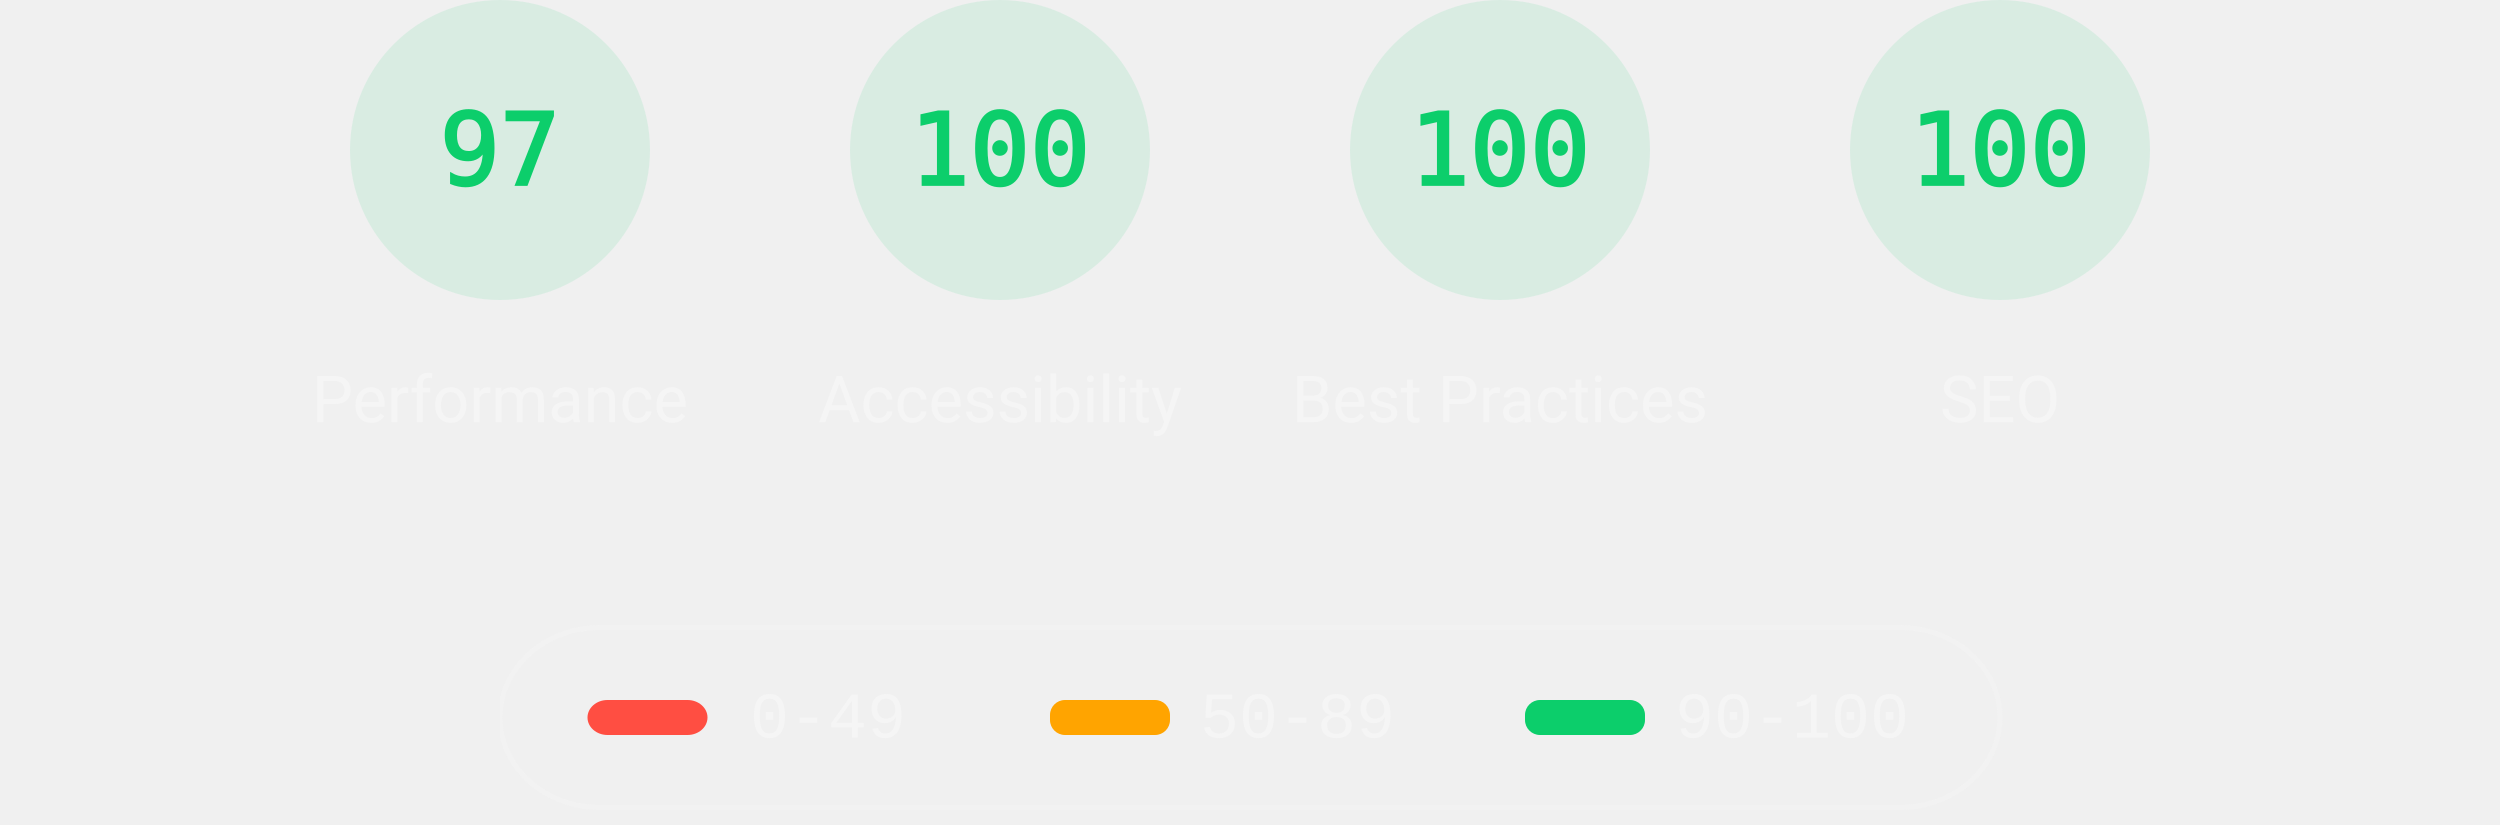
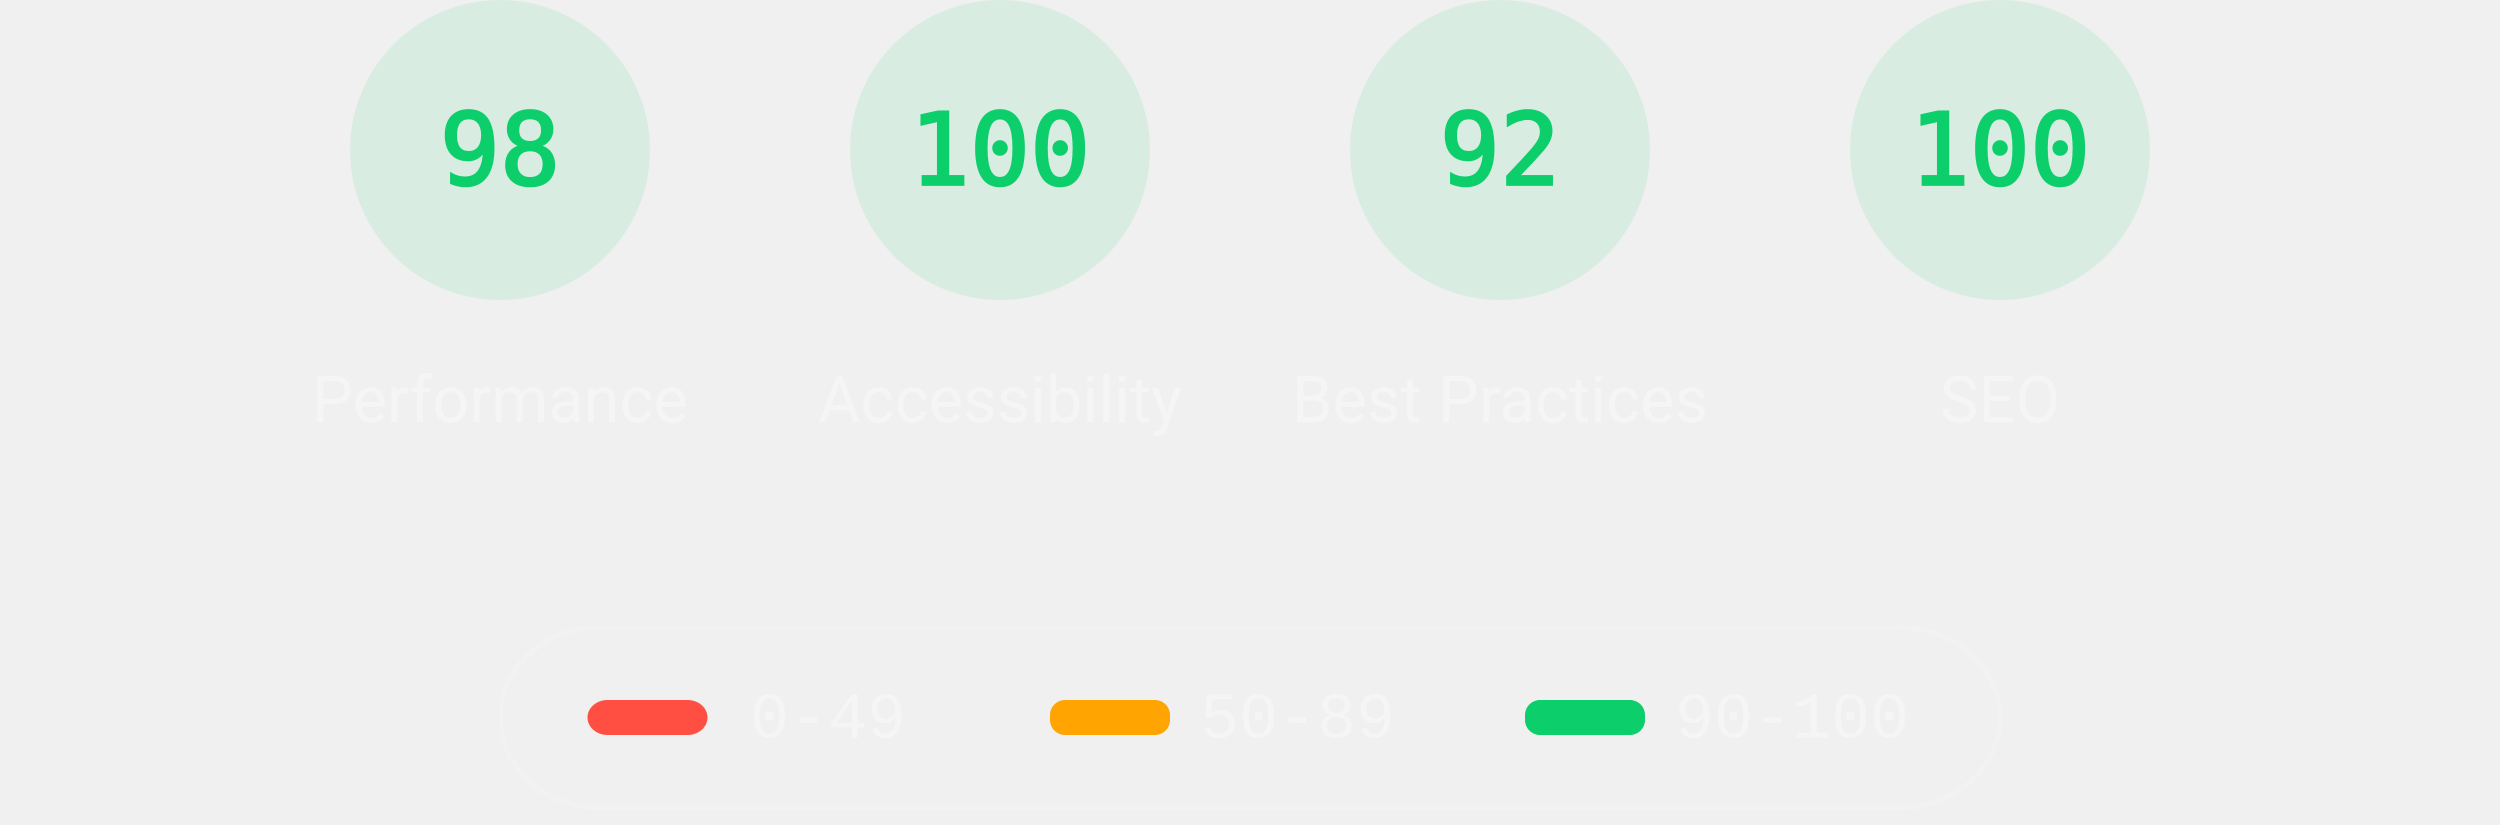
<svg xmlns="http://www.w3.org/2000/svg" class="theme--dark" fill="none" width="1000" height="330">
  <style>
			.gauge-base {
				opacity: 0.1
			}

			.gauge-arc {
				fill: none;
				animation-delay: 250ms;
				stroke-linecap: round;
				transform: rotate(-90deg);
				transform-origin: 100px 60px;
				animation: load-gauge 1s ease forwards
			}

			.guage-text {
				font-size: 40px;
				font-family: monospace;
				text-align: center
			}

			.guage-red {
				color: #ff4e42;
				fill: #ff4e42;
				stroke: #ff4e42
			}
			.guage-orange {
				color: #ffa400;
				fill: #ffa400;
				stroke: #ffa400
			}
			.guage-green {
				color: #0cce6b;
				fill: #0cce6b;
				stroke: #0cce6b
			}
			.theme--agnostic .guage-undefined {
				color: #5c5c5c;
				fill: #5c5c5c;
				stroke: #5c5c5c
			}
			.theme--light .guage-undefined {
				color: #1e1e1e;
				fill: #1e1e1e;
				stroke: #1e1e1e
			}
			.theme--dark .guage-undefined {
				color: #f5f5f5;
				fill: #f5f5f5;
				stroke: #f5f5f5
			}

			.guage-title {
				stroke: none;
				font-size: 26px;
				line-height: 26px;
				font-family: Roboto, Halvetica, Arial, sans-serif
			}
			.metric.guage-title {
				font-family: 'Courier New', Courier, monospace
			}
			.theme--agnostic .guage-title {
				color: #737373;
				fill: #737373
			}
			.theme--light .guage-title {
				color: #212121;
				fill: #212121
			}
			.theme--dark .guage-title {
				color: #f5f5f5;
				fill: #f5f5f5
			}

			@keyframes load-gauge {
				from {
					stroke-dasharray: 0 352.858
				}
			}
			.lh-gauge--pwa__disc {
				fill: #e0e0e0
			}
			.lh-gauge--pwa__logo {
				position: relative;
				fill: #b0b0b0
			}
			.lh-gauge--pwa__invisible {
				display: none
			}
			.lh-gauge--pwa__visible {
				display: inline
			}
			.guage-invisible {
				display: none
			}
			.lh-gauge--pwa__logo--primary-color {
				fill: #304ffe
			}
			.theme--agnostic .lh-gauge--pwa__logo--secondary-color {
				fill: #787878
			}
			.theme--light .lh-gauge--pwa__logo--secondary-color {
				fill: #3d3d3d
			}
			.theme--dark .lh-gauge--pwa__logo--secondary-color {
				fill: #d8b6b6
			}
			.theme--light #svg_2 {
				stroke: #00000022
			}
			.theme--agnostic #svg_2 {
				stroke: #616161
			}
			.theme--light #svg_2 {
				stroke: #00000022
			}
			.theme--dark #svg_2 {
				stroke: #f5f5f566
			}
		</style>
  <svg class="guage-div guage-perf guage-green" viewBox="0 0 200 200" width="200" height="200" x="100" y="0">
    <circle class="gauge-base" r="56" cx="100" cy="60" stroke-width="8" />
-     <circle class="gauge-arc guage-arc-1" r="56" cx="100" cy="60" stroke-width="8" style="stroke-dasharray: 341.302, 351.858;" />
-     <text class="guage-text" x="100px" y="60px" alignment-baseline="central" dominant-baseline="central" text-anchor="middle">97</text>
+     <circle class="gauge-arc guage-arc-1" r="56" cx="100" cy="60" stroke-width="8" style="stroke-dasharray: 344.821, 351.858;" />
+     <text class="guage-text" x="100px" y="60px" alignment-baseline="central" dominant-baseline="central" text-anchor="middle">98</text>
    <text class="guage-title" x="100px" y="160px" alignment-baseline="central" dominant-baseline="central" text-anchor="middle">Performance</text>
  </svg>
  <svg class="guage-div guage-acc guage-green" viewBox="0 0 200 200" width="200" height="200" x="300" y="0">
    <circle class="gauge-base" r="56" cx="100" cy="60" stroke-width="8" />
    <circle class="gauge-arc guage-arc-2" r="56" cx="100" cy="60" stroke-width="8" style="stroke-dasharray: 351.858, 351.858;" />
    <text class="guage-text" x="100px" y="60px" alignment-baseline="central" dominant-baseline="central" text-anchor="middle">100</text>
    <text class="guage-title" x="100px" y="160px" alignment-baseline="central" dominant-baseline="central" text-anchor="middle">Accessibility</text>
  </svg>
  <svg class="guage-div guage-best guage-green" viewBox="0 0 200 200" width="200" height="200" x="500" y="0">
    <circle class="gauge-base" r="56" cx="100" cy="60" stroke-width="8" />
-     <circle class="gauge-arc guage-arc-3" r="56" cx="100" cy="60" stroke-width="8" style="stroke-dasharray: 351.858, 351.858;" />
-     <text class="guage-text" x="100px" y="60px" alignment-baseline="central" dominant-baseline="central" text-anchor="middle">100</text>
+     <circle class="gauge-arc guage-arc-3" r="56" cx="100" cy="60" stroke-width="8" style="stroke-dasharray: 323.709, 351.858;" />
+     <text class="guage-text" x="100px" y="60px" alignment-baseline="central" dominant-baseline="central" text-anchor="middle">92</text>
    <text class="guage-title" x="100px" y="160px" alignment-baseline="central" dominant-baseline="central" text-anchor="middle">Best Practices</text>
  </svg>
  <svg class="guage-div guage-seo guage-green" viewBox="0 0 200 200" width="200" height="200" x="700" y="0">
    <circle class="gauge-base" r="56" cx="100" cy="60" stroke-width="8" />
    <circle class="gauge-arc guage-arc-4" r="56" cx="100" cy="60" stroke-width="8" style="stroke-dasharray: 351.858, 351.858;" />
    <text class="guage-text" x="100px" y="60px" alignment-baseline="central" dominant-baseline="central" text-anchor="middle">100</text>
    <text class="guage-title" x="100px" y="160px" alignment-baseline="central" dominant-baseline="central" text-anchor="middle">SEO</text>
  </svg>
  <svg class="guage-div guage-pwa guage-invisible" viewBox="0 0 200 200" width="200" height="200" x="900" y="0">
    <svg viewBox="0 0 60 60" width="112" height="112" x="44" y="4">
      <defs>
        <linearGradient id="lh-gauge--pwa__check-circle__gradient-0" x1="50%" y1="0%" x2="50%" y2="100%">
          <stop stop-color="#00C852" offset="0%" />
          <stop stop-color="#009688" offset="100%" />
        </linearGradient>
        <linearGradient id="lh-gauge--pwa__installable__shadow-gradient-0" x1="76.056%" x2="24.111%" y1="82.995%" y2="24.735%">
          <stop stop-color="#A5D6A7" offset="0%" />
          <stop stop-color="#80CBC4" offset="100%" />
        </linearGradient>
        <linearGradient id="lh-gauge--pwa__fast-reliable__shadow-gradient-0" x1="76.056%" y1="82.995%" x2="25.678%" y2="26.493%">
          <stop stop-color="#64B5F6" offset="0%" />
          <stop stop-color="#2979FF" offset="100%" />
        </linearGradient>
        <g id="lh-gauge--pwa__fast-reliable-badge-0">
          <circle fill="#FFFFFF" cx="10" cy="10" r="10" />
          <path fill="#304FFE" d="M10 3.58l5.25 2.34v3.5c0 3.23-2.24 6.26-5.25 7-3.01-.74-5.25-3.77-5.25-7v-3.5L10 3.58zm-.47 10.74l2.76-4.83.03-.07c.04-.08 0-.24-.22-.24h-1.64l.47-3.26h-.47l-2.7 4.77c-.02.01.05-.1-.04.05-.09.16-.1.31.18.31h1.63l-.47 3.27h.47z" />
        </g>
        <g id="lh-gauge--pwa__installable-badge-0">
          <circle fill="#FFFFFF" cx="10" cy="10" r="10" />
          <path fill="#009688" d="M10 4.167A5.835 5.835 0 0 0 4.167 10 5.835 5.835 0 0 0 10 15.833 5.835 5.835 0 0 0 15.833 10 5.835 5.835 0 0 0 10 4.167zm2.917 6.416h-2.334v2.334H9.417v-2.334H7.083V9.417h2.334V7.083h1.166v2.334h2.334v1.166z" />
        </g>
      </defs>
      <g stroke="none" fill-rule="nonzero">
        <circle class="lh-gauge--pwa__disc" cx="30" cy="30" r="30" />
        <g class="lh-gauge--pwa__logo">
          <path d="M35.66 19.39l.7-1.75h2L37.4 15 38.6 12l3.4 9h-2.51l-.58-1.61z" />
          <path d="M33.52 21l3.65-9h-2.42l-2.5 5.82L30.5 12h-1.86l-1.9 5.82-1.35-2.65-1.21 3.72L25.4 21h2.38l1.72-5.2 1.64 5.2z" />
          <path fill-rule="nonzero" d="M20.3 17.91h1.48c.45 0 .85-.05 1.2-.15l.39-1.18 1.07-3.3a2.64 2.64 0 0 0-.28-.37c-.55-.6-1.36-.91-2.42-.91H18v9h2.3V17.9zm1.96-3.84c.22.22.33.5.33.87 0 .36-.1.65-.29.87-.2.23-.59.35-1.15.35h-.86v-2.41h.87c.52 0 .89.1 1.1.32z" />
        </g>
        <rect class="lh-gauge--pwa__component lh-gauge--pwa__na-line lh-gauge--pwa__invisible" fill="#FFFFFF" x="20" y="32" width="20" height="4" rx="2" />
        <g class="lh-gauge--pwa__component lh-gauge--pwa__fast-reliable-badge lh-gauge--pwa__invisible" transform="translate(20, 29)">
          <path fill="url(#lh-gauge--pwa__fast-reliable__shadow-gradient-0)" d="M33.63 19.49A30 30 0 0 1 16.2 30.36L3 17.14 17.14 3l16.49 16.49z" />
          <use href="#lh-gauge--pwa__fast-reliable-badge-0" />
        </g>
        <g class="lh-gauge--pwa__component lh-gauge--pwa__installable-badge lh-gauge--pwa__invisible" transform="translate(20, 29)">
          <path fill="url(#lh-gauge--pwa__installable__shadow-gradient-0)" d="M33.629 19.487c-4.272 5.453-10.391 9.39-17.415 10.869L3 17.142 17.142 3 33.63 19.487z" />
          <use href="#lh-gauge--pwa__installable-badge-0" />
        </g>
        <g class="lh-gauge--pwa__component lh-gauge--pwa__fast-reliable-installable-badges lh-gauge--pwa__invisible">
          <g transform="translate(8, 29)">
            <path fill="url(#lh-gauge--pwa__fast-reliable__shadow-gradient-0)" d="M16.321 30.463L3 17.143 17.142 3l22.365 22.365A29.864 29.864 0 0 1 22 31c-1.942 0-3.84-.184-5.679-.537z" />
            <use href="#lh-gauge--pwa__fast-reliable-badge-0" />
          </g>
          <g transform="translate(32, 29)">
            <path fill="url(#lh-gauge--pwa__installable__shadow-gradient-0)" d="M25.982 11.84a30.107 30.107 0 0 1-13.08 15.203L3 17.143 17.142 3l8.84 8.84z" />
            <use href="#lh-gauge--pwa__installable-badge-0" />
          </g>
        </g>
        <g class="lh-gauge--pwa__component lh-gauge--pwa__check-circle lh-gauge--pwa__invisible" transform="translate(18, 28)">
          <circle fill="#FFFFFF" cx="12" cy="12" r="12" />
          <path fill="url(#lh-gauge--pwa__check-circle__gradient-0)" d="M12 2a10 10 0 1 0 0 20 10 10 0 0 0 0-20zm-2 15l-5-5 1.41-1.41L10 14.17l7.59-7.59L19 8l-9 9z" />
        </g>
      </g>
    </svg>
    <text class="guage-title" y="160px" alignment-baseline="central" dominant-baseline="central" text-anchor="middle">
      <tspan x="100px" dy="-6px">Progressive</tspan>
      <tspan x="100px" dy="30px">Web App</tspan>
    </text>
  </svg>
  <svg width="604" height="76" x="200" y="250">
    <g>
      <rect fill="none" id="canvas_background" height="80" width="604" y="-1" x="-1" />
      <g display="none" overflow="visible" y="0" x="0" height="100%" width="100%" id="canvasGrid">
        <rect fill="url(#gridpattern)" stroke-width="0" y="0" x="0" height="100%" width="100%" />
      </g>
    </g>
    <g>
      <rect fill-opacity="0" stroke-width="2" rx="40" id="svg_2" height="72" width="600" y="1" x="0" fill="#000000" />
      <rect stroke="#000" rx="8" id="svg_3" height="14" width="48" y="30" x="35" stroke-opacity="null" stroke-width="0" fill="#ff4e42" />
      <rect stroke="#000" rx="6" id="svg_4" height="14" width="48" y="30" x="220" stroke-opacity="null" stroke-width="0" fill="#ffa400" />
      <rect stroke="#000" rx="6" id="svg_5" height="14" width="48" y="30" x="410" stroke-opacity="null" stroke-width="0" fill="#0cce6b" />
      <text class="metric guage-title" xml:space="preserve" text-anchor="start" font-size="26" id="svg_6" y="45" x="100" stroke-opacity="null" stroke-width="0" stroke="#000">0-49</text>
      <text class="metric guage-title" xml:space="preserve" text-anchor="start" font-size="26" id="svg_7" y="45" x="280" stroke-opacity="null" stroke-width="0" stroke="#000">50-89</text>
      <text class="metric guage-title" xml:space="preserve" text-anchor="start" font-size="26" id="svg_8" y="45" x="470" stroke-opacity="null" stroke-width="0" stroke="#000">90-100</text>
    </g>
  </svg>
</svg>
